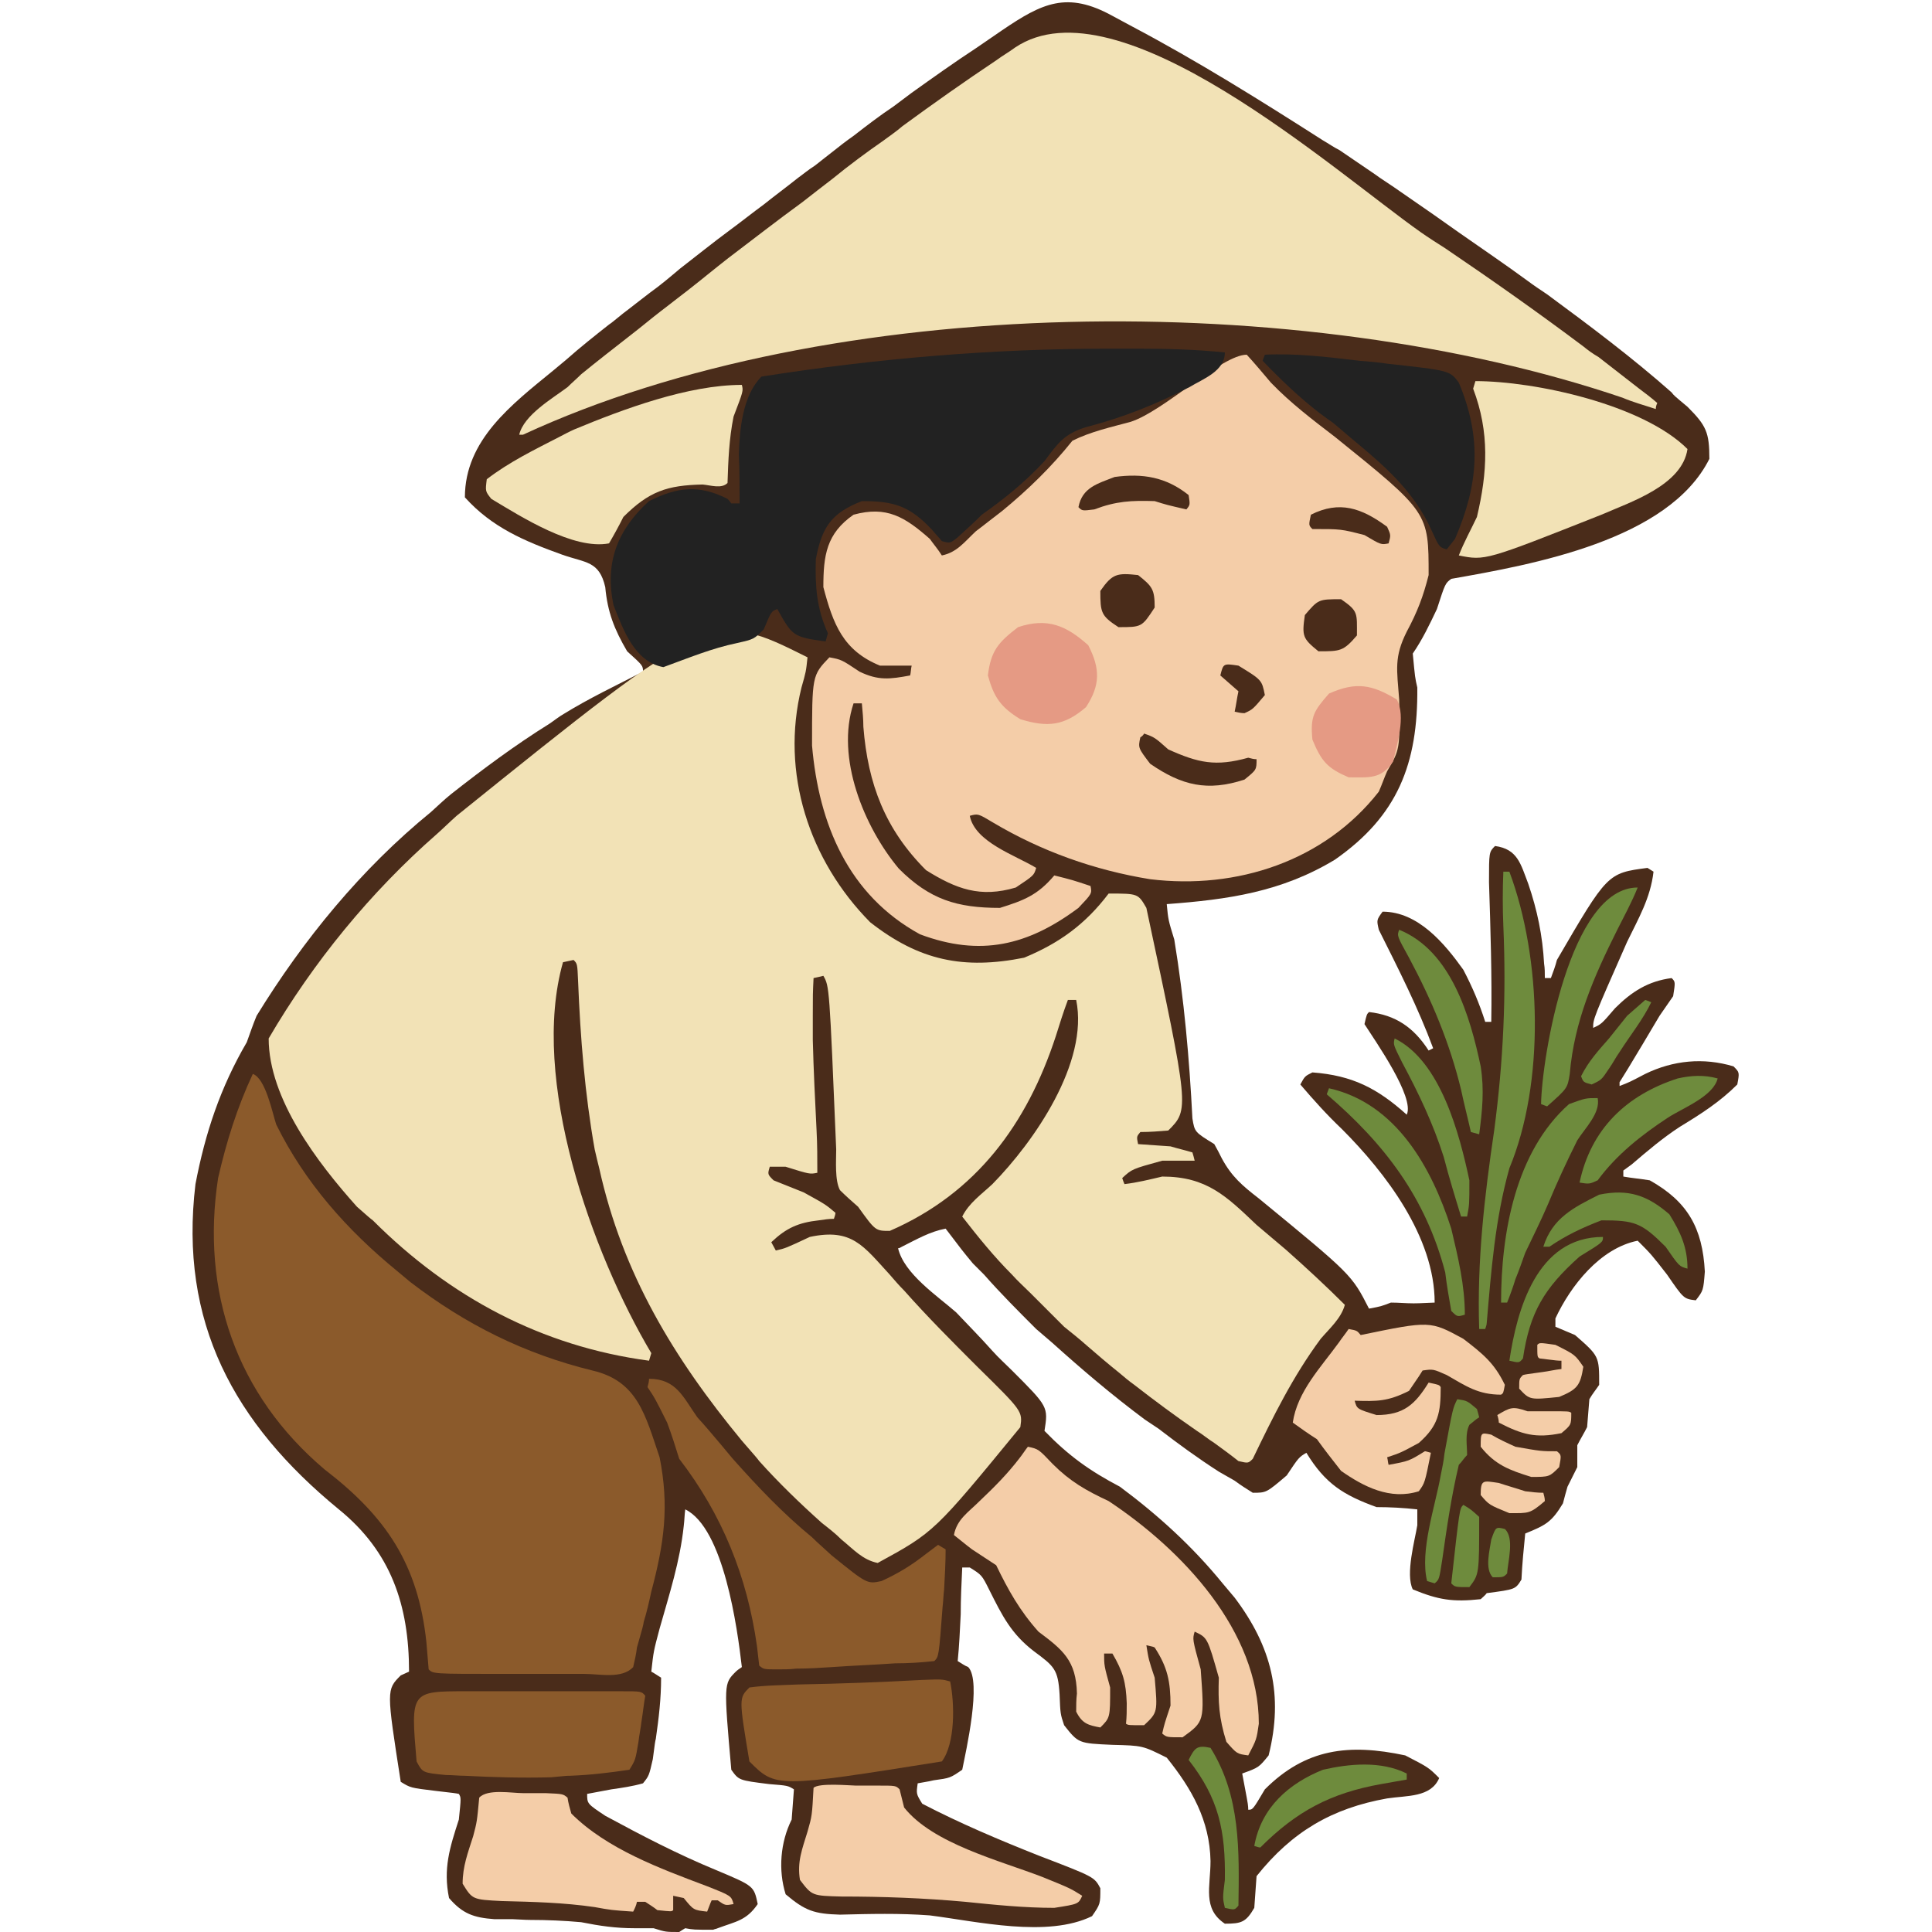
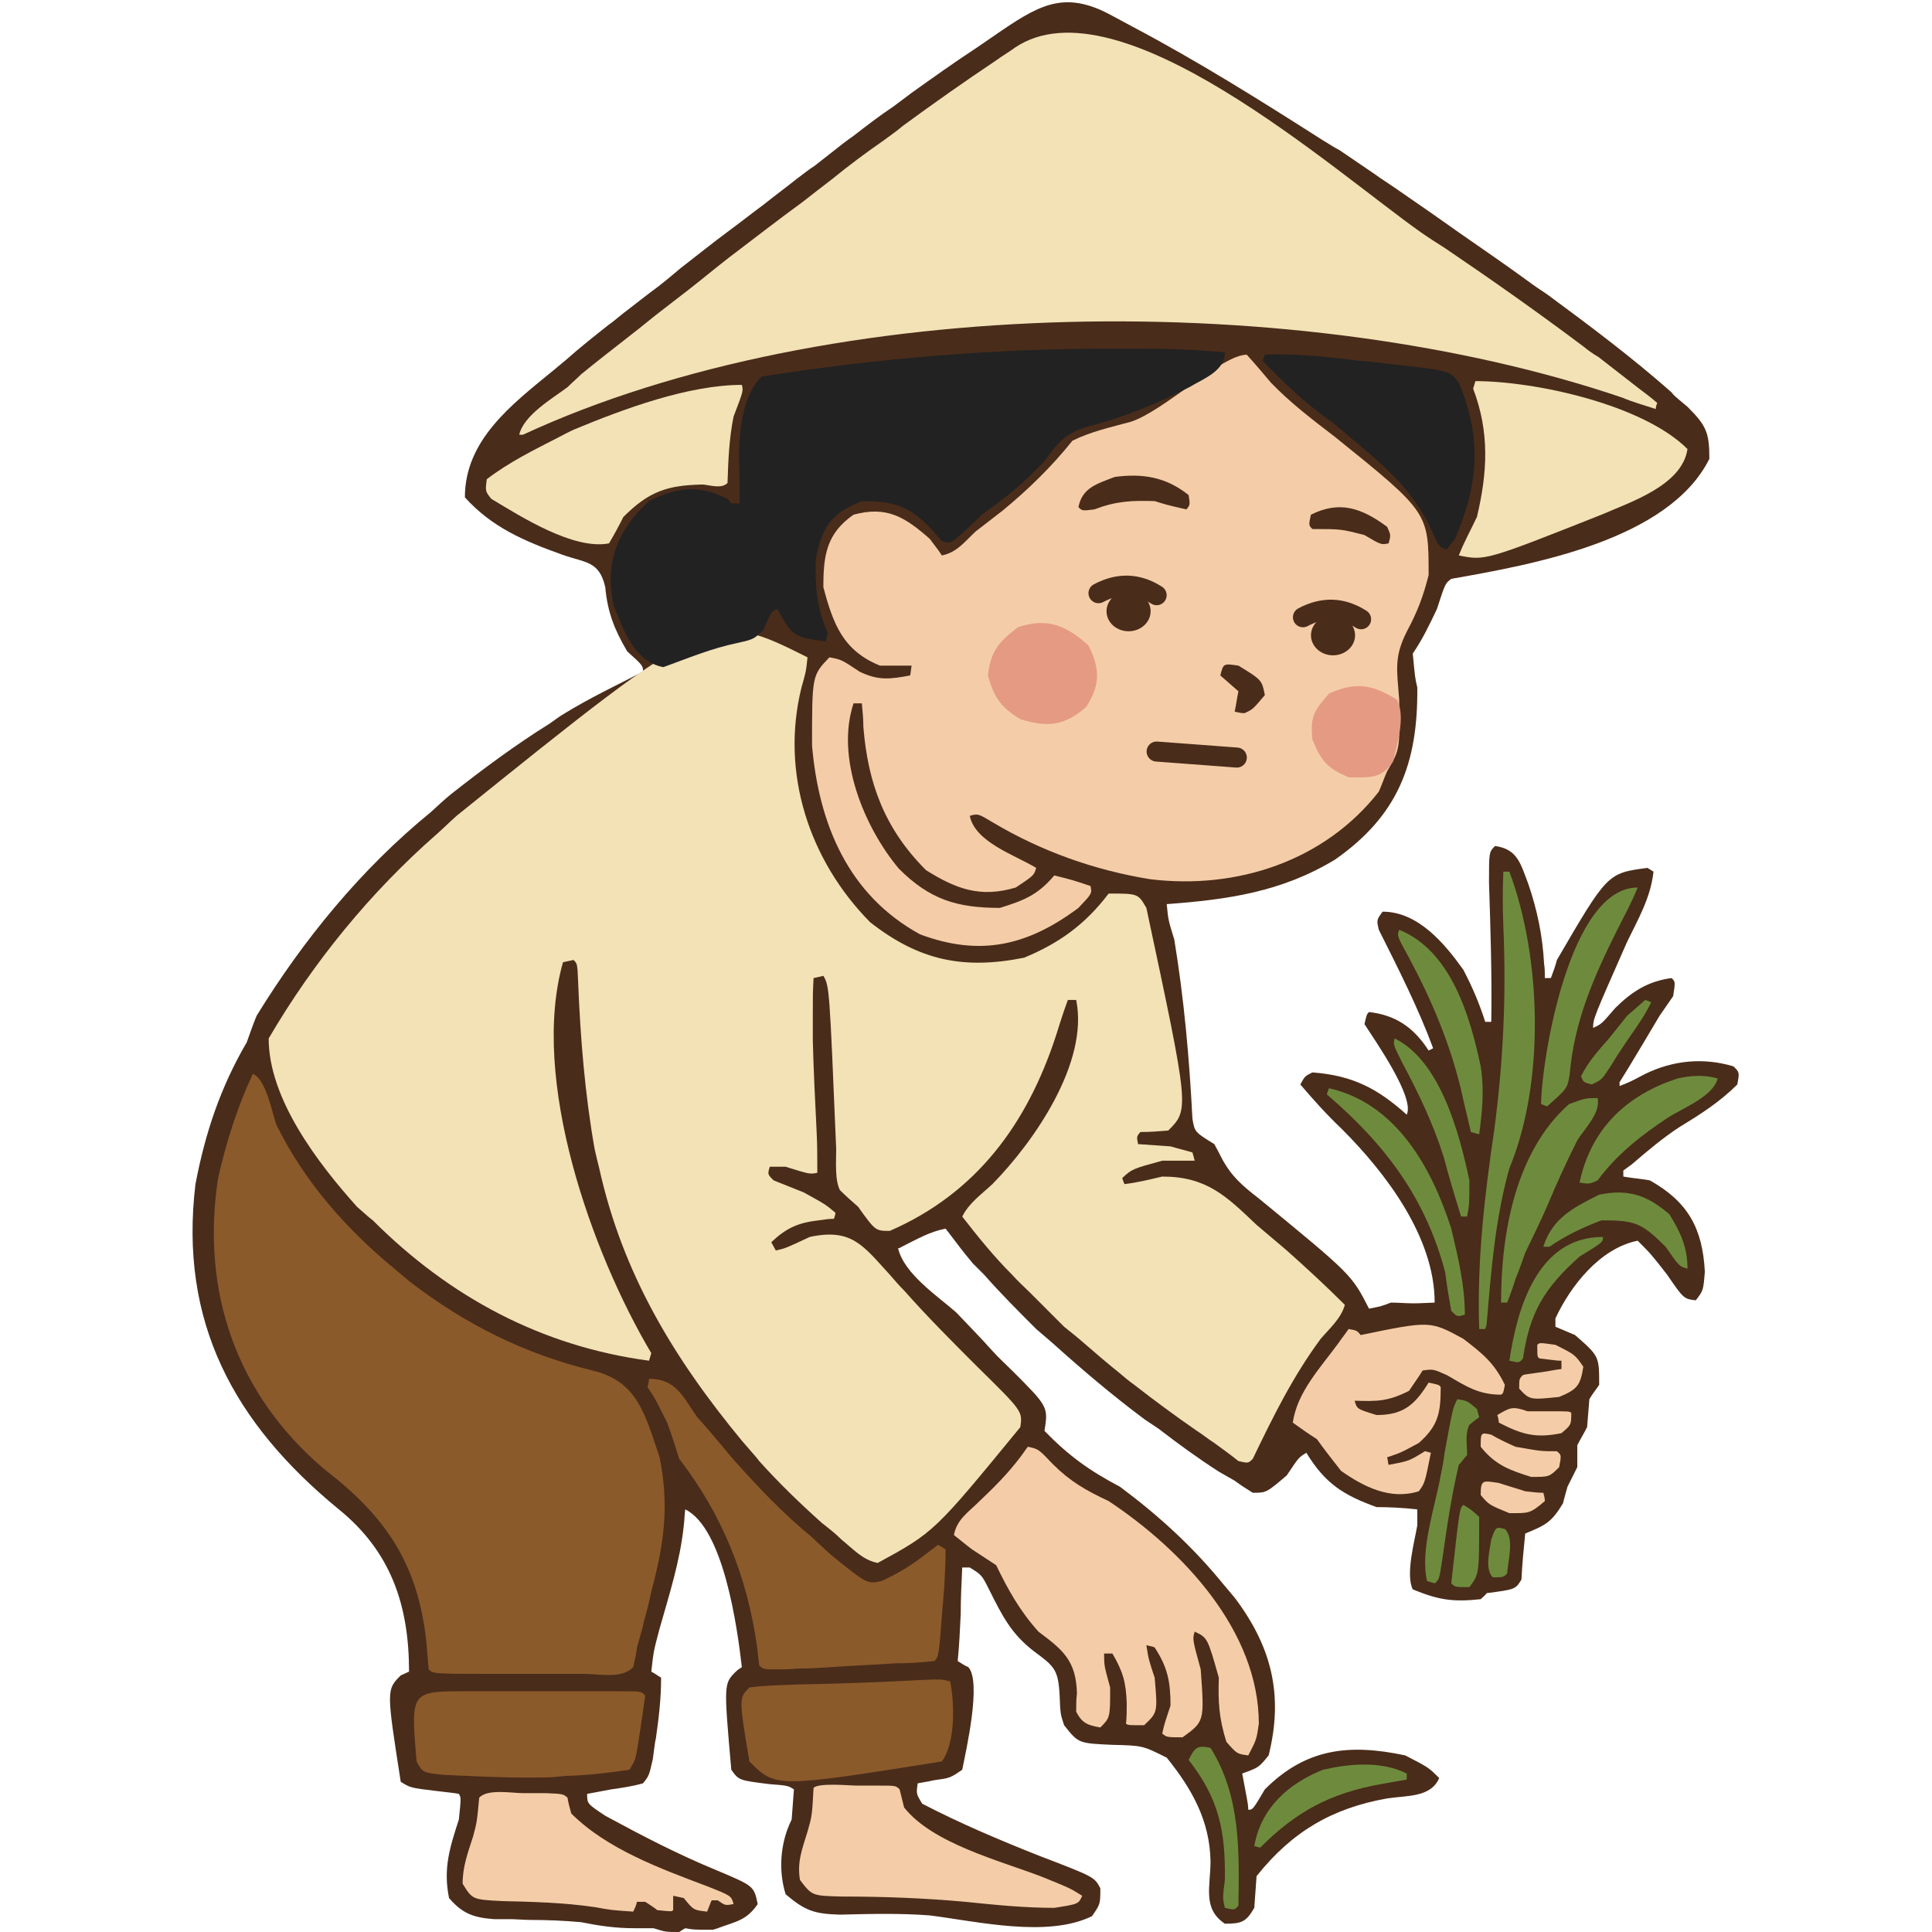
<svg xmlns="http://www.w3.org/2000/svg" viewBox="0 0 256 256">
  <g data-part="person">
    <path d="M147.4 2.1c.9.5 1.7.9 2.6 1.4 8.7 4.6 17 9.8 25.3 15.1.7.4 1.4.9 2.2 1.3 1.6 1.1 3.1 2.1 4.7 3.2.4.3.4.3 2.5 1.7 1.7 1.2 3.5 2.4 5.2 3.6 1.1.8 2.3 1.6 3.4 2.4 3 2.1 6.1 4.2 9.1 6.4.8.6 1.7 1.2 2.6 1.8 5.7 4.2 11.3 8.4 16.5 13 .3.4.3.4 2.1 1.9 2.5 2.5 2.9 3.4 2.9 6.9-5.4 10.8-23.4 14-34.2 15.9-.8.6-.8.6-1.9 4-1 2.1-1.9 4-3.2 5.9.3 3.2.3 3.2.6 4.5.1 10.1-2.6 17-10.9 22.8-7.1 4.3-14.2 5.3-22.3 5.9.2 2.1.2 2.1 1 4.7 1.3 7.9 2 15.8 2.4 23.7.3 1.8.3 1.8 2.9 3.4.4.7.7 1.3 1 1.9 1.3 2.4 2.7 3.6 4.9 5.3 12.3 10.1 12.3 10.1 14.6 14.6 1.6-.3 1.6-.3 2.9-.8 1 0 2 .1 3 .1.5 0 .5 0 2.8-.1 0-8.7-6.5-17.2-12.3-23-2-1.9-3.7-3.8-5.5-5.9.6-1.1.6-1.1 1.6-1.6 5.3.4 8.6 2.1 12.5 5.6 1.1-2.3-4.2-9.8-5.6-12 .3-1.3.3-1.3.6-1.6 3.5.4 5.9 2 7.9 5.1.2-.1.4-.2.6-.3-2-5.4-4.6-10.5-7.2-15.7-.3-1.3-.3-1.3.5-2.4 4.7 0 8.2 4.2 10.7 7.7 1.2 2.3 2.1 4.4 2.9 6.9.2 0 .5 0 .8 0 .1-6.1-.1-12.3-.3-18.5 0-4 0-4 .8-4.8 3 .4 3.4 2.4 4.4 5 1.2 3.5 1.9 6.9 2.1 10.6.1.6.1 1.2.1 1.9.3 0 .6 0 .8 0 .3-.8.6-1.6.8-2.4 6.7-11.5 6.7-11.5 12-12.2.3.2.5.3.8.5-.4 3.5-2 6.2-3.5 9.3-4.5 10.2-4.5 10.2-4.5 11.4 1.1-.5 1.1-.5 2.9-2.6 2.2-2.2 4.4-3.6 7.5-4 .5.5.5.5.2 2.4-.6.9-1.2 1.7-1.8 2.6-.7 1.2-1.5 2.5-2.2 3.7-2.1 3.5-2.1 3.5-3.1 5.1 0 .2 0 .4 0 .5 1.3-.5 1.3-.5 3.4-1.6 3.7-1.8 7.7-2.2 11.7-1 .8.8.8.8.5 2.4-2.3 2.3-4.8 3.9-7.6 5.6-2.3 1.5-4.3 3.2-6.4 5-.4.3-.7.5-1.1.8 0 .3 0 .5 0 .8 1.1.2 2.3.3 3.5.5 5 2.8 7 6.3 7.3 12.1-.2 2.5-.2 2.5-1.2 3.8-1.6-.2-1.6-.2-3.8-3.4-2.1-2.7-2.1-2.7-3.9-4.5-5 1-8.9 6-10.9 10.3 0 .4 0 .7 0 1.1.9.4 1.7.7 2.6 1.1 3.2 2.8 3.2 2.8 3.2 6.6-.4.6-.9 1.2-1.3 1.9-.1 1.2-.2 2.4-.3 3.7-.4.8-.9 1.6-1.3 2.4 0 .9 0 1.9 0 2.9-.2.4-.2.4-1.3 2.6-.2.7-.4 1.4-.6 2.2-1.5 2.5-2.3 2.9-5 4-.2 2-.4 4-.5 6.1-.8 1.3-.8 1.3-4.6 1.8-.2.3-.5.5-.8.8-3.7.4-5.6.1-9-1.3-1-2 .3-6.6.6-8.5 0-.7 0-1.4 0-2.1-1.8-.2-3.6-.3-5.4-.3-4.4-1.6-6.8-3.1-9.3-7.2-1 .6-1 .6-2.6 3-2.7 2.3-2.7 2.3-4.5 2.3-.8-.5-1.6-1-2.4-1.6-.7-.4-1.4-.8-2.1-1.2-2.8-1.8-5.4-3.7-8-5.7-.6-.4-1.2-.8-1.8-1.2-4.3-3.2-8.3-6.6-12.3-10.2-.7-.6-1.4-1.2-2.1-1.8-2.4-2.4-4.7-4.7-6.9-7.2-.5-.5-1-1-1.5-1.5-1.4-1.7-1.4-1.7-3.6-4.6-2.1.4-3.8 1.4-5.8 2.4-.2.1-.3.2-.5.2.8 3.4 5.2 6.3 7.7 8.5 1.6 1.7 3.2 3.3 4.8 5.1.8.9 1.7 1.7 2.6 2.6 4.8 4.8 4.8 4.8 4.3 8 3.2 3.3 6 5.3 10 7.4 5.1 3.8 9.6 7.9 13.6 12.8.5.6 1 1.2 1.6 1.9 4.9 6.5 6.5 12.9 4.5 20.9-1.3 1.6-1.3 1.6-3.5 2.4.2 1.1.4 2.1.6 3.2.1.5.2 1.1.2 1.6.6 0 .6 0 2.2-2.7 5.4-5.4 11.1-6.1 18.6-4.5 3.1 1.6 3.1 1.6 4.5 3-1.1 2.6-4.3 2.3-6.9 2.7-7.3 1.3-12.6 4.4-17.3 10.3-.1 1.4-.2 2.8-.3 4.2-1.1 1.9-1.7 2.1-3.9 2.1-3-2-1.9-4.9-1.9-8.3-.1-5.4-2.5-9.6-5.8-13.7-3.2-1.6-3.2-1.6-7.2-1.7-4.5-.2-4.5-.2-6.4-2.6-.5-1.5-.5-1.5-.6-4.1-.2-3.3-.7-3.7-3.4-5.7-3-2.3-4.2-4.7-5.9-8.1-1-2-1-2-2.6-3-.3 0-.7 0-1 0-.1 2.1-.2 4.1-.2 6.2-.1 2.1-.2 4.2-.4 6.2.5.3.9.6 1.4.8 1.8 1.9-.3 11.1-.8 13.6-1.6 1.1-1.6 1.1-3.8 1.4-.4.1-.4.1-2.1.4-.2 1.4-.2 1.4.6 2.7 5 2.6 10.2 4.8 15.5 6.9 7.3 2.8 7.3 2.8 8.1 4.3 0 2.1 0 2.1-1.1 3.7-5.9 2.9-15.2.7-21.5-.1-4-.3-7.9-.2-11.9-.1-3.4-.1-4.6-.5-7.2-2.7-1-3.2-.7-6.9.8-9.9.1-1.3.2-2.6.3-4-.8-.5-.8-.5-3.3-.7-4-.5-4-.5-5-1.9-1-11.4-1-11.4.6-13 .2-.2.5-.4.8-.6-.6-5.2-2.4-18.4-7.5-20.9-.1.7-.1 1.4-.2 2.2-.5 4.7-1.9 9-3.2 13.6-.8 3-.8 3-1.1 5.7.2.1.2.1 1.3.8 0 2.8-.3 5.3-.7 8.1-.1.4-.1.4-.4 2.7-.5 2.2-.5 2.2-1.3 3.2-1.4.4-2.8.6-4.2.8-1.1.2-2.1.4-3.2.6 0 1.3 0 1.3 2.4 2.9 4.8 2.6 9.6 5.1 14.7 7.2 5 2.1 5 2.1 5.5 4.5-1.5 2.2-2.9 2.3-5.3 3.2-.2.1-.4.1-.6.2-2.6 0-2.6 0-3.7-.2-.2.1-.5.3-.8.5-1.8 0-1.8 0-3.4-.5-.4 0-.4 0-2.5 0-2.5 0-4.6-.3-7.1-.8-2.2-.2-4.5-.3-6.7-.3-.4 0-.4 0-2.4-.1-.8 0-1.6 0-2.4 0-2.7-.2-4.2-.7-6-2.8-.8-3.9.1-6.7 1.3-10.4.3-2.9.3-2.9 0-3.4-.5-.1-.5-.1-3.1-.4-3.3-.4-3.3-.4-4.6-1.2-1.9-12.2-1.9-12.2 0-14.1.4-.2.7-.3 1.1-.5 0-8.8-2.4-15.9-9.3-21.5-13.9-11.4-21.2-24.8-19-43.1 1.3-6.8 3.3-12.8 6.8-18.8.4-1.1.8-2.3 1.3-3.5 6.2-10.1 13.9-19.5 23.1-27 .9-.8 1.7-1.6 2.7-2.4 4.2-3.3 8.5-6.5 13-9.3.6-.4 1.2-.9 1.9-1.3 3.4-2.1 7-3.8 10.5-5.6 0-.8 0-.8-2.1-2.7-1.7-2.9-2.6-5.2-2.9-8.5-.8-3.5-2.6-3.2-5.7-4.3-5-1.8-9.3-3.6-12.9-7.6 0-7.6 6.2-12.3 11.7-16.8.6-.5 1.2-1 1.8-1.5 1.8-1.6 3.7-3.1 5.6-4.6.3-.2.3-.2 1.9-1.5 1.2-.9 2.3-1.8 3.5-2.7 1.4-1 2.7-2.1 4-3.2 2.2-1.7 4.3-3.4 6.6-5.1 1.5-1.1 3-2.3 4.5-3.4 1.5-1.2 3-2.3 4.5-3.5.7-.5 1.4-1.1 2.2-1.6.8-.6 1.5-1.2 2.3-1.8 1-.8 1.9-1.5 2.9-2.2 1.8-1.4 3.5-2.7 5.3-3.9.8-.6 1.6-1.2 2.4-1.8 2.8-2 5.6-4 8.5-5.9 1.2-.8 2.3-1.6 3.5-2.4 5.3-3.6 8.6-5.2 14.6-1.9z" fill="#4A2C1A" />
    <path d="M107 87.1c-.2 1.9-.2 1.9-.8 4-2.8 11.3 1 22.9 9.1 31.1 6.5 5.1 12.4 6.3 20.4 4.7 4.6-1.9 8.1-4.4 11.2-8.5 3.9 0 3.9 0 5 1.9 5.7 26.7 5.7 26.7 2.9 29.5-1.2.1-2.4.2-3.7.2-.5.6-.5.6-.3 1.6 1.5.1 2.9.2 4.3.3 1 .3 1.9.5 2.9.8.1.3.2.7.3 1.1-1.4 0-2.8 0-4.3 0-4 1.1-4 1.1-5.3 2.3.1.3.2.6.3.8 1.7-.2 3.3-.6 5-1 5.9 0 8.5 2.6 12.5 6.4 1.3 1.1 2.6 2.2 3.9 3.3 2.7 2.4 5.3 4.8 7.8 7.3-.5 1.8-2 3.1-3.2 4.5-3.7 5-6.3 10.3-9 15.9-.6.6-.6.6-1.9.3-1-.8-2.1-1.6-3.2-2.4-.8-.5-1.5-1.1-2.3-1.6-2.9-2-5.6-4-8.3-6.1-.7-.5-1.3-1-2-1.6-1.5-1.2-2.9-2.4-4.4-3.7-.9-.8-1.9-1.6-2.9-2.4-1.5-1.5-3-3-4.5-4.5-.8-.8-1.6-1.5-2.4-2.4-2.4-2.4-4.5-5-6.6-7.7.9-1.8 2.5-2.9 4-4.3 5.5-5.6 12.8-16.1 11.1-24.4-.3 0-.7 0-1.1 0-.6 1.6-1.1 3.2-1.6 4.8-3.8 11.6-10.5 20.8-22 25.8-1.9 0-1.9 0-4.2-3.2-.8-.7-1.6-1.4-2.4-2.2-.7-1.3-.5-3.9-.5-5.4-.9-21.6-.9-21.6-1.7-23-.4.1-.8.2-1.3.3-.1 2.1-.1 2.1-.1 5 0 .5 0 .5 0 3.2.1 4 .3 8 .5 12 .1 1.9.1 3.7.1 5.6-1 .2-1 .2-4.2-.8-.7 0-1.4 0-2.1 0-.3 1-.3 1 .5 1.8 1.3.5 2.7 1.1 4 1.6 2.9 1.6 2.9 1.6 4.2 2.7 0 .2-.1.5-.2.8-.7 0-1.3.1-2 .2-2.7.3-4.3 1-6.3 2.9.2.4.4.7.6 1.1 1.3-.3 1.3-.3 4.5-1.8 5.6-1.2 7.1 1.2 10.6 5 .6.7 1.2 1.4 1.9 2.1 3.1 3.5 6.4 6.8 9.7 10.1 6 5.9 6 5.9 5.7 8-11.4 13.9-11.4 13.9-18.9 18-2-.4-3.2-1.8-4.8-3.1-.8-.8-1.7-1.5-2.6-2.2-2.9-2.6-5.7-5.3-8.3-8.2-.3-.4-.3-.4-2.3-2.7-9-10.9-15.8-22.1-18.9-36.1-.2-.8-.4-1.6-.6-2.5-1.3-7.3-1.9-14.8-2.2-22.3-.1-2.3-.1-2.3-.6-2.8-.5.1-.9.2-1.4.3-4.4 15.5 3.8 38.5 11.7 51.8-.1.3-.2.7-.3 1-14.2-1.9-26.4-8.4-36.6-18.6-.4-.3-.4-.3-2.1-1.8-5.2-5.8-11.7-14.3-11.7-22.3 5.9-10.1 13.5-19.4 22.3-27.1.9-.8 1.7-1.6 2.6-2.4 33.9-27.3 33.9-27.3 46.5-21z" fill="#F2E2B6" />
    <path d="M165.2 47c1.1 1.2 2.1 2.4 3.2 3.7 2.6 2.7 5.5 4.9 8.5 7.2 12.4 10 12.4 10 12.4 18.3-.7 2.8-1.5 4.9-2.9 7.5-1.7 3.4-1.3 5-1 9 .1 6.6.1 6.6-1.6 9.5-.4.9-.7 1.8-1.1 2.7-7.2 9.2-18.8 13-30.3 11.6-7.4-1.2-14.4-3.7-20.8-7.5-2-1.2-2-1.2-3.1-.9.7 3.5 6 5.2 8.8 6.9-.3 1-.3 1-2.7 2.6-4.7 1.4-7.9.2-11.9-2.3-5.4-5.4-7.7-11.4-8.3-19 0-1-.1-2-.2-3.1-.4 0-.7 0-1.1 0-2.4 7.2 1.4 16.4 6 21.9 4.1 4.1 7.7 5.2 13.4 5.2 3.2-1 5-1.7 7.2-4.3 2.4.6 2.4.6 4.8 1.4.2 1 .2 1-1.6 2.9-6.7 5-13 6.5-21 3.5-9.5-5.2-13.4-14.6-14.3-25 0-9.3 0-9.3 2.3-11.7 1.6.3 1.6.3 4 1.9 2.5 1.2 4 1 6.7.5.1-.4.1-.9.2-1.3-1.4 0-2.8 0-4.2 0-4.9-2-6.2-5.5-7.5-10.4 0-4.2.4-7.1 4-9.6 4.4-1.2 6.8.3 10.1 3.2.5.7 1.1 1.4 1.6 2.2 2-.4 3-1.8 4.5-3.2 1.2-.9 2.3-1.8 3.5-2.7 3.4-2.8 6.5-5.8 9.3-9.3 2.4-1.2 5.1-1.8 7.7-2.5 4.4-1.4 12.1-8.9 15.4-8.9z" fill="#F4CDA8" />
    <path d="M188.3 30.8c1 .7 2.1 1.4 3.2 2.1 6.2 4.2 12.3 8.5 18.3 13 .6.5 1.3 1 2 1.4 1.8 1.4 3.6 2.8 5.4 4.2.8.6 1.6 1.2 2.4 1.9-.1.2-.2.5-.2.8-1.5-.5-3-.9-4.4-1.5-42.4-14.4-104.9-14-145.7 4.9-.2 0-.3 0-.5 0 .6-2.6 4.4-4.8 6.4-6.3.6-.6 1.2-1.1 1.8-1.7 2.2-1.8 4.4-3.5 6.7-5.3 1.3-1 2.6-2.1 3.9-3.1 1.2-.9 2.3-1.8 3.5-2.7 1.8-1.4 3.6-2.9 5.4-4.3 3.3-2.5 6.5-5 9.8-7.4 1.4-1.1 2.7-2.1 4-3.1 2.2-1.8 4.5-3.5 6.8-5.1.8-.6 1.7-1.2 2.5-1.9 4.1-3 8.2-5.9 12.4-8.7.8-.6 1.7-1.1 2.5-1.7 13.7-9.2 42.3 16.4 53.8 24.5z" fill="#F2E2B6" />
    <path d="M33.5 142.3c1.7.6 2.6 5.2 3.1 6.7 3.8 7.7 9.4 14 16 19.4.6.5 1.2 1 1.8 1.5 7.3 5.6 15.1 9.5 24.1 11.7 6 1.4 7 5.9 8.9 11.5 1.3 6.5.6 11.4-1.1 17.8-.3 1.4-.6 2.7-1 4-.1.6-.1.6-.9 3.4-.1.9-.3 1.7-.5 2.6-1.5 1.6-4.4.9-6.5.9-1.1 0-2.3 0-3.5 0-1.2 0-2.4 0-3.7 0-1.2 0-2.4 0-3.7 0-9.1 0-9.1 0-9.7-.6-.1-1.2-.2-2.3-.3-3.6-1.1-10.3-5.3-16.6-13.5-22.9-11.7-9.9-16.4-23.6-14.1-38.6 1.1-4.8 2.5-9.3 4.6-13.8z" fill="#8B5A2B" />
    <path d="M146.9 46.2c1.3 0 2.5 0 3.8 0 3.9 0 7.7.1 11.6.5 0 2.5-2.9 3.5-4.7 4.6-4.5 2.3-8.7 4-13.7 5.3-2.9.9-3.7 2.1-5.5 4.5-2.6 2.8-5.2 4.9-8.3 7.1-1 1-2.1 2-3.2 3-1 .8-1 .8-2.1.5-.4-.5-.9-1-1.3-1.5-3-3.2-5.1-3.8-9.3-3.8-4.1 1.6-5.3 3.5-6.1 7.7-.1 3.6.1 6.5 1.6 9.8-.1.4-.2.7-.3 1.1-4.3-.6-4.4-.7-6.4-4.3-.8.3-.8.3-1.8 2.7-1.3 1.3-1.3 1.3-3.5 1.8-3.4.7-6.5 2-9.8 3.2-3.8-.7-5.3-4.9-6.6-8.2-1.2-5.6.5-10 4.7-13.8 3.8-1.9 6.6-2.2 10.4-.3.1.1.1.1.5.6.4 0 .7 0 1.1 0 0-2.2 0-4.4-.1-6.5.1-3.3.5-7.8 3-10.3 15.2-2.4 30.6-3.7 46-3.7z" fill="#222222" />
    <path d="M136.2 191.7c1.4.3 1.4.3 3.3 2.3 2.3 2.3 4.4 3.5 7.4 4.9 9.8 6.5 19.9 17.2 19.9 29.5-.3 2.1-.3 2.1-1.4 4.2-1.5-.2-1.5-.2-2.9-1.8-1-3.2-1.1-5.3-1-8.5-1.5-5.3-1.5-5.3-3.2-6.1-.3 1-.3 1 .8 5 .5 6.9.5 6.9-2.4 9-2.1 0-2.1 0-2.7-.5.3-1.3.3-1.3 1.1-3.7 0-3.2-.4-5.1-2.1-7.7-.2-.1-.2-.1-1.1-.3.3 1.9.3 1.9 1.1 4.3.4 4.6.4 4.6-1.4 6.3-2.1 0-2.1 0-2.4-.2.1-.9.1-1.8.1-2.7-.1-2.8-.5-4.2-1.9-6.6-.4 0-.7 0-1.1 0 0 1.6 0 1.6.8 4.5 0 4 0 4-1.3 5.3-1.6-.3-2.4-.5-3.2-2.1 0-.8 0-1.6.1-2.4-.1-4.4-1.9-5.8-5.1-8.2-2.5-2.8-4-5.5-5.6-8.8-1.1-.7-2.1-1.4-3.2-2.1-.4-.3-.4-.3-2.4-1.9.4-2.1 1.9-3 3.4-4.5 1.9-1.8 3.7-3.6 5.3-5.7.4-.5.7-1 1.1-1.5z" fill="#F4CDA8" />
    <path d="M86 182.7c3.6 0 4.5 2.4 6.4 5.1 1.1 1.2 2.1 2.4 3.2 3.7.5.6 1 1.2 1.5 1.8 3.3 3.7 6.6 7.2 10.5 10.4.4.4.4.4 2.6 2.4 4.7 3.8 4.7 3.8 6.6 3.4 2.2-1 4-2.1 5.9-3.6.5-.4 1.1-.8 1.6-1.2.3.2.7.4 1 .6 0 1.7-.1 3.5-.2 5.3-.1.8-.1 1.5-.2 2.3-.5 6.6-.5 6.6-1.1 7.2-1.8.2-3.5.3-5.2.3-2.8.2-5.6.3-8.4.5-1.5.1-3.1.2-4.7.2-.8.1-1.6.1-2.4.1-1.9 0-1.9 0-2.5-.5-.1-.9-.2-1.8-.3-2.6-1.3-9.2-4.6-17.4-10.3-24.8-.5-1.6-1-3.2-1.6-4.8-1.6-3.2-1.6-3.2-2.6-4.7.1-.4.2-.7.2-1.1z" fill="#8B5A2B" />
    <path d="M195.5 50.5c7.9 0 22.2 3.1 28.1 9-.7 4.8-7.5 7-11.4 8.7-15.4 6.1-15.4 6.1-18.9 5.4.7-1.8 1.6-3.4 2.4-5.1 1.4-5.9 1.7-11.2-.5-17 .1-.3.2-.7.3-1z" fill="#F2E2B6" />
    <path d="M98.3 51c.2.8.2.8-1.1 4.2-.6 3-.7 5.8-.8 8.8-.8.8-2.2.3-3.3.2-4.7.1-7.1.9-10.5 4.3-.6 1.2-1.2 2.3-1.9 3.5-4.7.9-11.6-3.5-15.6-5.9-.8-1-.8-1-.6-2.6 3-2.3 6.3-3.9 9.6-5.6.6-.3 1.3-.7 2-1 6.5-2.7 15.1-5.9 22.2-5.9z" fill="#F2E2B6" />
    <path d="M167.6 47c4.2-.2 8.3.3 12.5.8 1.2.1 2.5.2 3.8.4 8.2.9 8.2.9 9.4 2.5 3.1 7.4 2.6 13.5-.5 20.7-.4.5-.7.9-1.1 1.4-1-.3-1-.3-2-2.5-2.2-4.9-5.8-8.2-9.9-11.6-1.1-.9-2.1-1.8-3.2-2.7-.3-.2-.3-.2-1.8-1.3-2.7-2.1-5.1-4.4-7.5-6.9.1-.3.2-.5.3-.8z" fill="#222222" />
    <path d="M193.9 177.4c2.6 2 4.1 3.2 5.5 6.1-.2 1.1-.2 1.1-.5 1.3-3 0-4.6-1.1-7.2-2.6-1.8-.8-1.8-.8-3.2-.6-.3.5-.3.5-1.8 2.7-2.8 1.4-4.2 1.4-7.2 1.3.3 1.1.3 1.1 2.9 1.9 3.6 0 5.1-1.4 6.9-4.3 1.4.3 1.4.3 1.6.6 0 3.4-.3 5.1-2.9 7.4-2.4 1.3-2.4 1.3-4.2 1.9.1.3.1.7.2 1 2.7-.5 2.7-.5 4.8-1.8.1 0 .1 0 .8.2-.8 4-.8 4-1.6 5.1-3.8 1.2-7.3-.6-10.3-2.7-1.1-1.4-2.2-2.8-3.2-4.2-1.1-.7-2.1-1.4-3.2-2.2.6-4.1 3.7-7.3 6.1-10.6.4-.6.9-1.2 1.3-1.8 1.1.2 1.1.2 1.6.8 9.2-1.9 9.2-1.9 13.6.5z" fill="#F4CDA8" />
    <path d="M113.4 236.6c1 0 1.9 0 2.9 0 2.4 0 2.4 0 2.9.5.2.8.4 1.6.6 2.4 3.8 4.8 12.6 7 18.3 9.2 3.7 1.5 3.7 1.5 5.3 2.5-.5 1.1-.5 1.1-3.7 1.6-4 0-7.9-.4-11.8-.8-5.5-.5-10.9-.7-16.4-.7-3.9-.1-3.9-.1-5.5-2.2-.4-2.4.3-4.1 1-6.4.6-2.1.6-2.1.8-5.8.7-.7 4.9-.3 5.6-.3z" fill="#F4CDA8" />
    <path d="M61.8 224.1c1.3 0 2.7 0 4 0 .7 0 1.4 0 2.2 0 2.1 0 4.2 0 6.4 0 .7 0 .7 0 4 0 .7 0 .7 0 3.8 0 2.8 0 2.8 0 3.3.6-.2 1.1-.3 2.2-.5 3.4-.1.9-.3 1.8-.4 2.7-.4 2.4-.4 2.4-1.2 3.7-2.7.4-5.2.7-7.9.8-.4 0-.4 0-2.5.2-3.8.1-7.6 0-11.4-.2-.8 0-1.7-.1-2.5-.1-3.1-.3-3.1-.3-3.9-1.8-.8-9.3-.8-9.3 6.6-9.3z" fill="#8B5A2B" />
    <path d="M69.3 237.6c.5 0 .5 0 3 0 2.3.1 2.3.1 2.9.6.1.7.3 1.4.5 2.1 4.7 4.7 11.8 7.3 17.9 9.6 3.3 1.3 3.3 1.3 3.6 2.4-1.1.2-1.1.2-2.1-.5-.3 0-.6 0-.8 0-.1.2-.1.2-.6 1.5-1.8-.2-1.8-.2-3.1-1.8-.5-.1-.9-.2-1.4-.3 0 .6 0 1.2 0 1.9-.2.2-.2.2-2.1 0-.5-.4-1-.7-1.6-1.1-.3 0-.7 0-1.1 0-.1.5-.3.9-.5 1.3-2.9-.2-2.9-.2-5.1-.6-4.1-.6-8.2-.7-12.3-.8-3.9-.2-3.9-.2-5.2-2.3 0-2.3.7-4.1 1.4-6.3.5-1.9.5-1.9.8-5.1 1.1-1.2 4.3-.6 5.8-.6z" fill="#F4CDA8" />
    <path d="M125.9 222.8c.6 2.9.7 8.2-1.1 10.6-22 3.5-22 3.5-25.5 0-1.4-8.4-1.4-8.4 0-9.8 2.2-.3 4.3-.3 6.5-.4 5.5-.1 11-.3 16.4-.6 2.6-.1 2.6-.1 3.7.2z" fill="#8B5A2B" />
    <path d="M144.2 85.5c1.6 3.1 1.6 5.3-.3 8.2-2.9 2.5-5.1 2.7-8.7 1.6-2.6-1.6-3.5-2.9-4.3-5.8.4-3.3 1.4-4.4 4-6.4 3.9-1.3 6.4-.2 9.3 2.4z" fill="#E59A84" />
    <path d="M199.2 115.5c.2 0 .5 0 .8 0 4.3 11.5 4.7 28 0 39.3-1.9 6.8-2.4 13.5-3 20.5 0 .2-.1.5-.2.8-.3 0-.5 0-.8 0-.3-9 .7-17.6 2-26.4 1.2-9.1 1.6-17.8 1.2-27-.1-2.4-.1-4.8 0-7.2z" fill="#6E8B3D" />
    <path d="M185.1 92.7c1.2 2.3 0 5.9-.5 8.2-1.6 2.4-3.2 2.1-5.9 2.1-2.8-1.2-3.6-2.1-4.8-5-.3-3.1.2-3.8 2.2-6.1 3.6-1.6 5.7-1.2 9 .8z" fill="#E59A84" />
    <path d="M211.7 145.5c.4 2-1.7 4-2.7 5.6-1.4 2.8-2.7 5.6-3.9 8.5-.9 2.1-2 4.3-3 6.4-.4 1.1-.8 2.3-1.3 3.5-.3 1-.7 2.1-1.1 3.1-.3 0-.5 0-.8 0 0-9.2 1.9-20 9-26.3 2.2-.8 2.2-.8 3.8-.8z" fill="#6E8B3D" />
    <path d="M217 117.6c-.8 2-1.8 3.8-2.7 5.6-3.1 6.2-5.7 12.1-6.3 19.1-.3 1.9-.3 1.9-3 4.3-.3-.1-.5-.2-.8-.3.1-6.2 3.8-28.7 12.8-28.7z" fill="#6E8B3D" />
    <path d="M176.1 144.2c8.9 2 13.6 10.5 16.2 18.6.9 3.8 1.8 7.5 1.8 11.4-1 .3-1 .3-1.8-.5-.3-1.7-.6-3.4-.8-5.1-2.6-9.9-8-17-15.7-23.6.1-.3.2-.5.3-.8z" fill="#6E8B3D" />
    <path d="M185.4 123.2c6.9 2.8 9.4 11.5 10.8 18.1.5 3.2.2 5.9-.2 9-.4-.1-.7-.2-1.1-.3-.4-1.8-.9-3.7-1.3-5.6-1.5-6.2-3.9-11.9-6.9-17.5-1.6-2.9-1.6-2.9-1.3-3.7z" fill="#6E8B3D" />
    <path d="M227.6 142.9c-.6 2.4-4.6 3.9-6.6 5.2-3.5 2.3-6.8 4.9-9.3 8.3-1.1.5-1.1.5-2.4.3 1.5-7.1 6.2-11.6 13-13.8 1.8-.4 3.5-.5 5.3 0z" fill="#6E8B3D" />
    <path d="M221.2 160.9c1.5 2.4 2.4 4.4 2.4 7.2-1.1-.3-1.1-.3-2.9-2.9-3.2-3.2-4.1-3.5-8.5-3.5-2.6 1-4.7 2-6.9 3.5-.3 0-.5 0-.8 0 1.2-3.8 4-5.2 7.4-6.9 3.9-.8 6.4.1 9.3 2.6z" fill="#6E8B3D" />
    <path d="M186.4 235c0 .3 0 .5 0 .8-.6.1-.6.1-3.4.6-6.7 1.2-11.2 3.6-16 8.4-.2 0-.5-.1-.8-.2.9-5.1 4.6-8.3 9.1-10.1 3.5-.8 7.7-1.2 11.1.5z" fill="#6E8B3D" />
    <path d="M184.8 137.6c6.1 3 8.6 12.7 9.9 18.8 0 3.2 0 3.2-.3 4.8-.3 0-.5 0-.8 0-.8-2.6-1.6-5.2-2.3-7.9-1.4-4.4-3.3-8.4-5.5-12.5-1.2-2.4-1.2-2.4-1-3.2z" fill="#6E8B3D" />
    <path d="M193.1 185.4c1.3.2 1.3.2 2.6 1.3.1.3.2.7.3 1.1-.5.3-.9.7-1.3 1-.6 1.2-.3 2.7-.3 4-.4.4-.7.9-1.1 1.3-1 4.2-1.6 8.4-2.2 12.6-.4 2.6-.4 2.6-1 3.1-.3-.1-.7-.2-1-.3-1-4 1.1-10 1.8-14 .2-1 .4-1.9.5-2.9 1.1-6 1.1-6 1.7-7.2z" fill="#6E8B3D" />
-     <path d="M151.6 97.2c1.4.5 1.4.5 3.2 2.1 4 1.8 6.3 2.3 10.6 1.1.4.1.7.2 1.1.2 0 1.4 0 1.4-1.6 2.7-4.9 1.6-8.3.8-12.5-2.1-1.6-2.1-1.6-2.1-1.3-3.5.2-.1.4-.3.5-.5z" fill="#4A2C1A" />
    <path d="M160.4 231.6c4 6.4 3.8 13.6 3.7 20.9-.5.6-.5.6-1.8.3-.3-1.3-.3-1.3 0-3.7.1-6.5-.8-10.8-4.8-15.9.8-1.6 1.1-2 2.9-1.6z" fill="#6E8B3D" />
    <path d="M157.5 65.6c.2 1.3.2 1.3-.3 1.9-2.6-.6-2.6-.6-4.2-1.1-3.1-.1-5.1 0-8 1.1-1.6.2-1.6.2-2.1-.3.5-2.6 2.5-3.1 4.8-4 3.7-.5 6.8 0 9.8 2.4z" fill="#4A2C1A" />
-     <path d="M150.8 76.2c1.9 1.5 2.2 1.9 2.2 4.3-1.7 2.6-1.7 2.6-4.8 2.6-2.3-1.5-2.4-1.9-2.4-4.8 1.6-2.3 2.2-2.4 5-2.1z" fill="#4A2C1A" />
-     <path d="M177.7 79.4c2.3 1.6 2.1 1.8 2.1 4.8-1.8 2.1-2.2 2.1-5.1 2.1-2.1-1.7-2.2-2-1.8-4.8 1.8-2.1 1.8-2.1 4.8-2.1z" fill="#4A2C1A" />
    <path d="M206.1 178.2c2.6 1.3 2.6 1.3 3.7 2.9-.4 2.5-.8 3-3.2 4-3.9.4-3.9.4-5.3-1.1 0-1.3 0-1.3.5-1.8.4-.1.4-.1 2.6-.4.8-.1 1.6-.3 2.5-.4 0-.4 0-.7 0-1.1-.5 0-.5 0-2.9-.3-.3-.2-.3-.2-.3-1.8.3-.3.3-.3 2.4 0z" fill="#F4CDA8" />
    <path d="M212.4 163.9c0 .7 0 .7-3.1 2.6-4.7 4.2-6.6 7.4-7.5 13.5-.5.6-.5.6-1.8.3 1-6.7 3.6-16.4 12.4-16.4z" fill="#6E8B3D" />
    <path d="M197.6 190.1c1 .6 2.1 1.1 3.2 1.6 3.4.6 3.4.6 5.5.6.6.5.6.5.3 2.1-1.3 1.3-1.3 1.3-3.7 1.3-2.9-.9-4.8-1.6-6.7-4 0-1.9 0-1.9 1.4-1.6z" fill="#F4CDA8" />
    <path d="M183.8 69.8c.5 1.1.5 1.1.2 2.2-1 .2-1 .2-3.2-1.1-3.1-.8-3.1-.8-6.9-.8-.5-.5-.5-.5-.2-1.9 3.8-1.9 6.7-.9 10.1 1.6z" fill="#4A2C1A" />
    <path d="M193.9 199.4c1 .6 1 .6 2.1 1.6 0 7.6 0 7.6-1.3 9.3-1.9 0-1.9 0-2.4-.5 1.1-9.9 1.1-9.9 1.6-10.4z" fill="#6E8B3D" />
    <path d="M202.4 187c.9 0 1.8 0 2.8 0 2.7 0 2.7 0 3 .2 0 1.6 0 1.6-1.3 2.7-3.4.7-5.2.2-8.3-1.4 0-.3-.1-.7-.2-1 1.7-1 2-1.2 4-.5z" fill="#F4CDA8" />
    <path d="M218 132.5c.3.1.6.2.8.3-1.1 2.3-2.8 4.4-4.2 6.6-.5.7-.9 1.5-1.4 2.2-1 1.5-1 1.5-2.3 2.1-1.1-.3-1.1-.3-1.4-1.1 1-2 2.3-3.4 3.7-5 .8-1 1.6-2 2.4-3 .8-.7 1.6-1.4 2.4-2.1z" fill="#6E8B3D" />
    <path d="M198.6 196.5c1.2.4 2.3.7 3.5 1.1.8.1 1.6.2 2.4.2.1.4.2.7.2 1.1-2 1.7-2.1 1.6-4.7 1.6-2.7-1.1-2.7-1.1-3.8-2.4 0-2.1.3-1.9 2.4-1.6z" fill="#F4CDA8" />
    <path d="M164.1 88.2c3.1 1.9 3.1 1.9 3.5 3.9-1.6 1.9-1.6 1.9-2.7 2.4-.4 0-.9-.1-1.3-.2.2-.9.3-1.8.5-2.7-.8-.7-1.6-1.4-2.4-2.1.4-1.6.4-1.6 2.4-1.3z" fill="#4A2C1A" />
    <path d="M199.4 202.6c1.3 1.2.4 4.3.3 5.9-.5.5-.5.5-1.9.5-1.1-1.1-.4-3.6-.2-5 .6-1.7.6-1.7 1.8-1.4z" fill="#6E8B3D" />
+     <g transform="matrix(-0.2656 0 0 0.2656 259.5 -12.5)">
+       <g fill="#4A2C1A">
+         <ellipse cx="312" cy="364" rx="11" ry="10" />
+         <ellipse cx="414" cy="352" rx="11" ry="10" />
+       </g>
+       <path d="M298 356Q312 347 327 355M400 344Q414 335 429 343M360 425L400 422" fill="none" stroke="#4A2C1A" stroke-width="10" stroke-linecap="round" />
+     </g>
  </g>
</svg>
